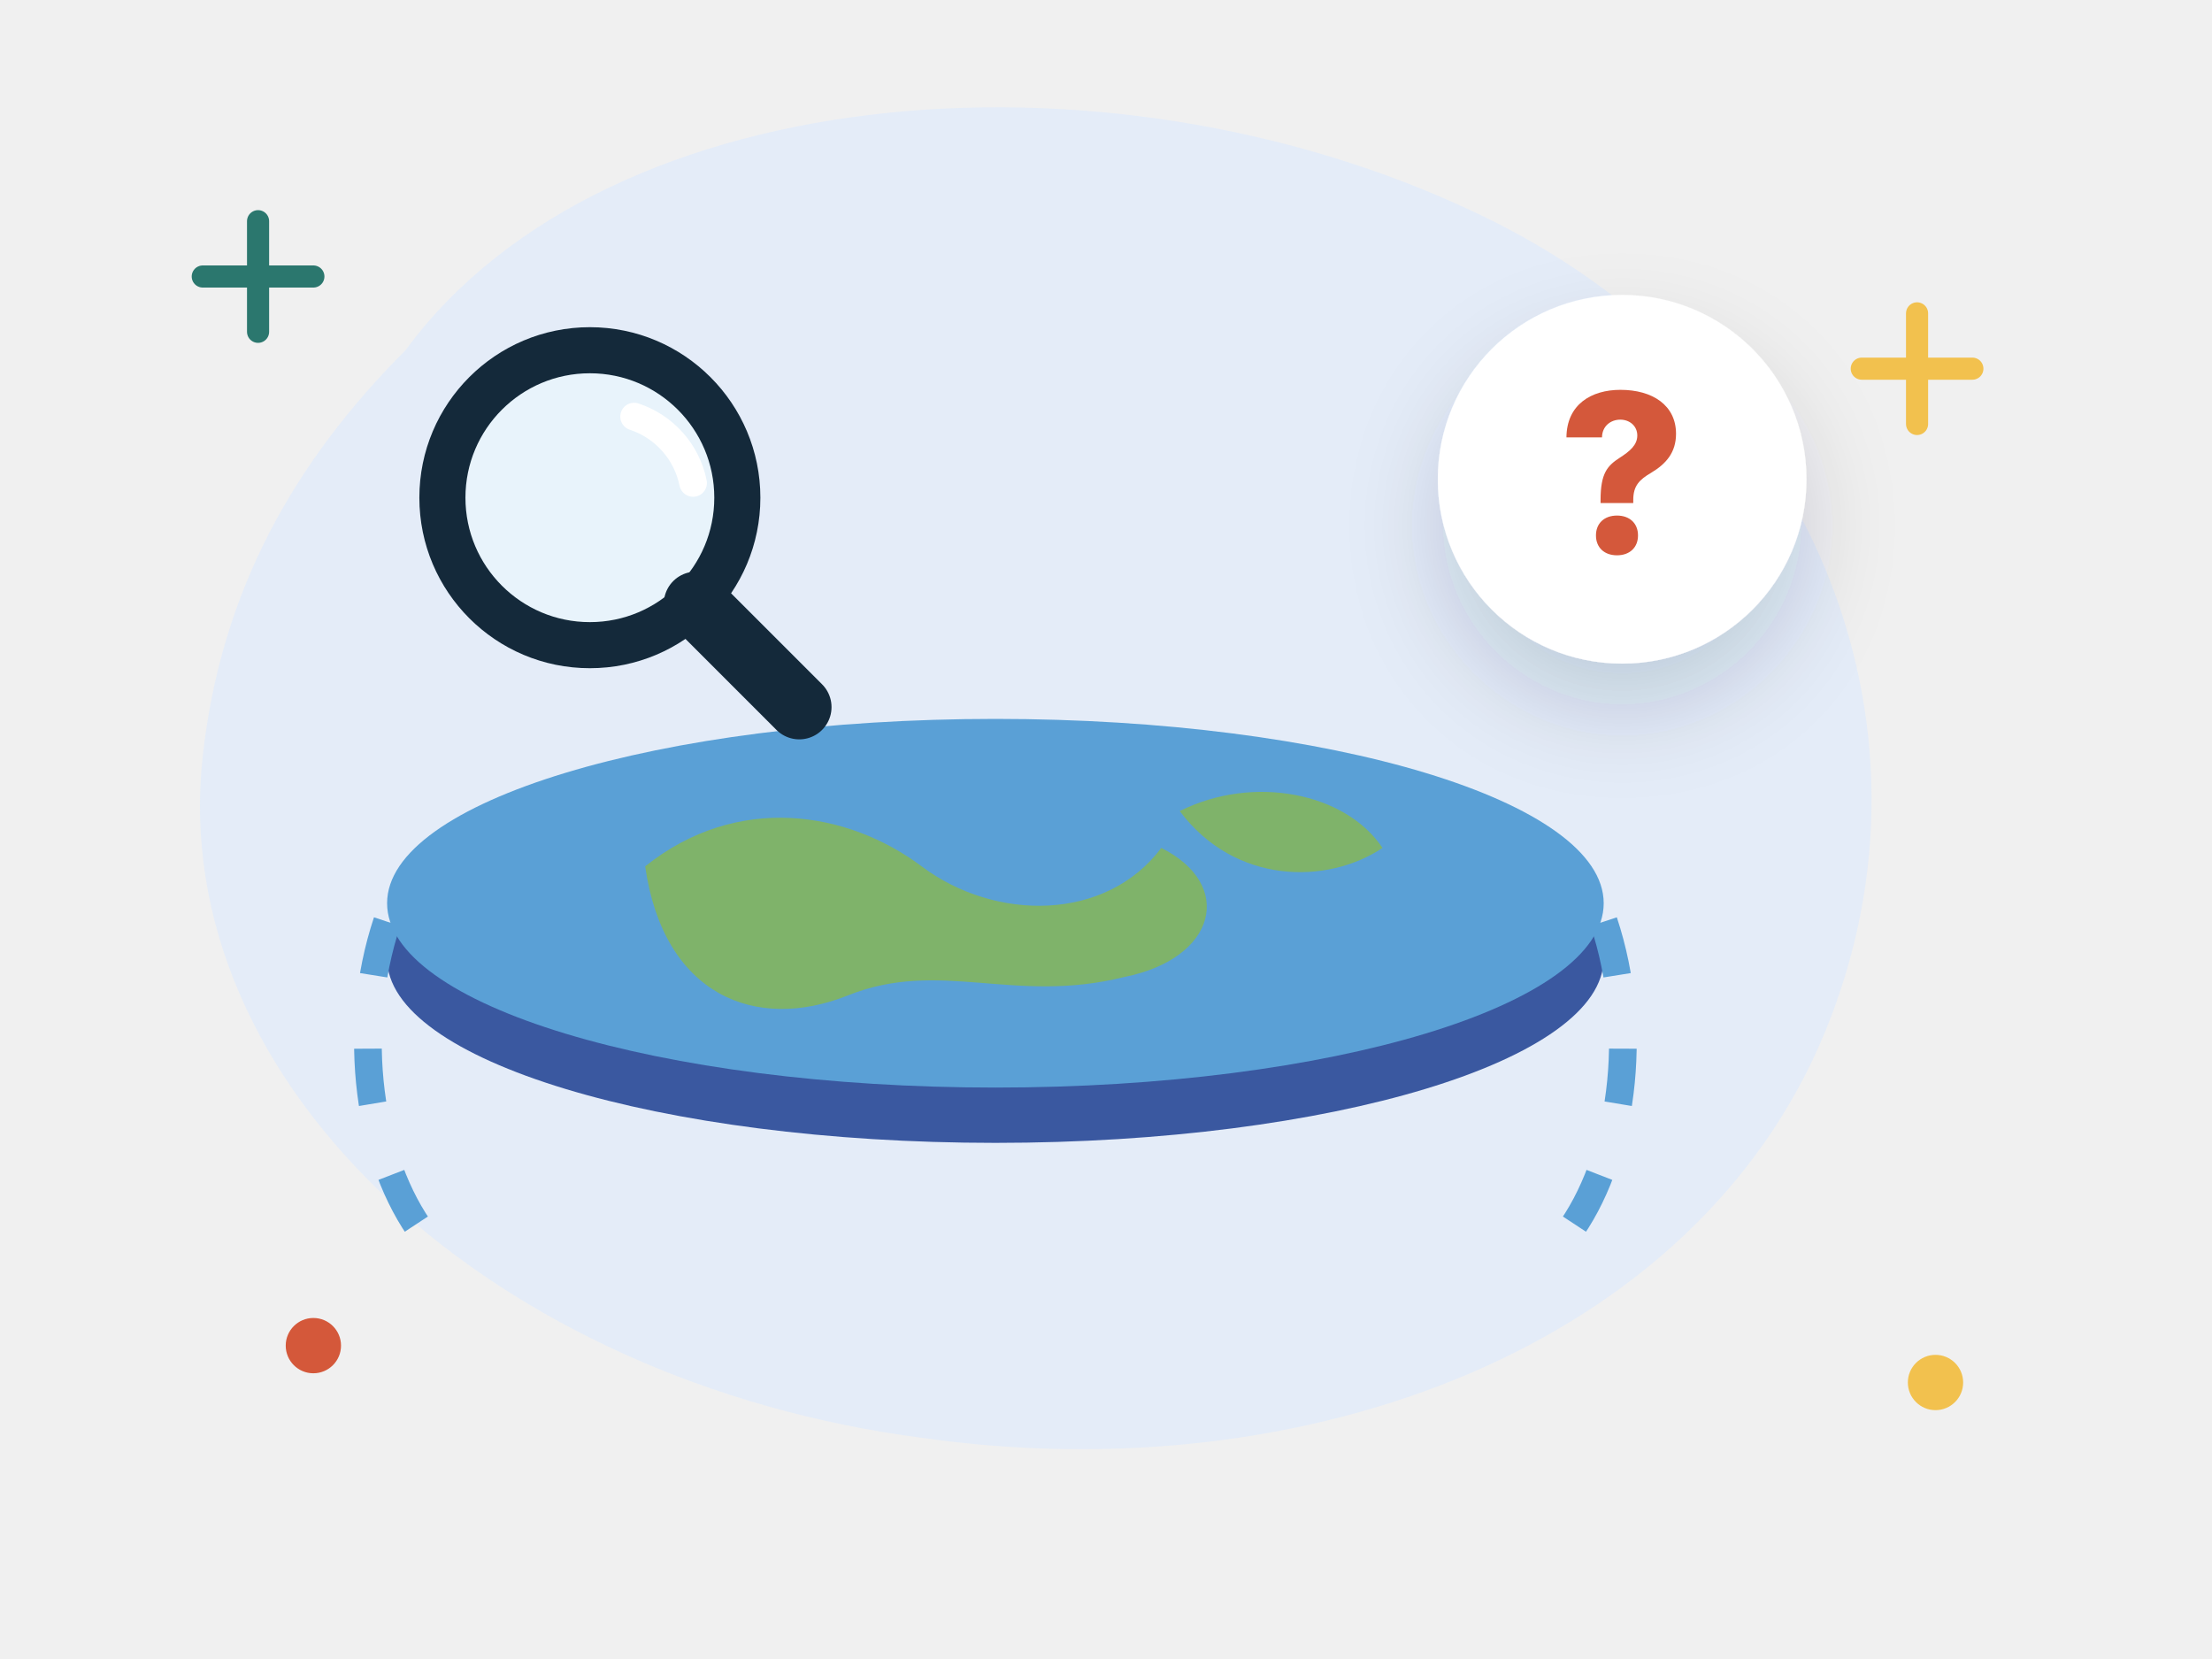
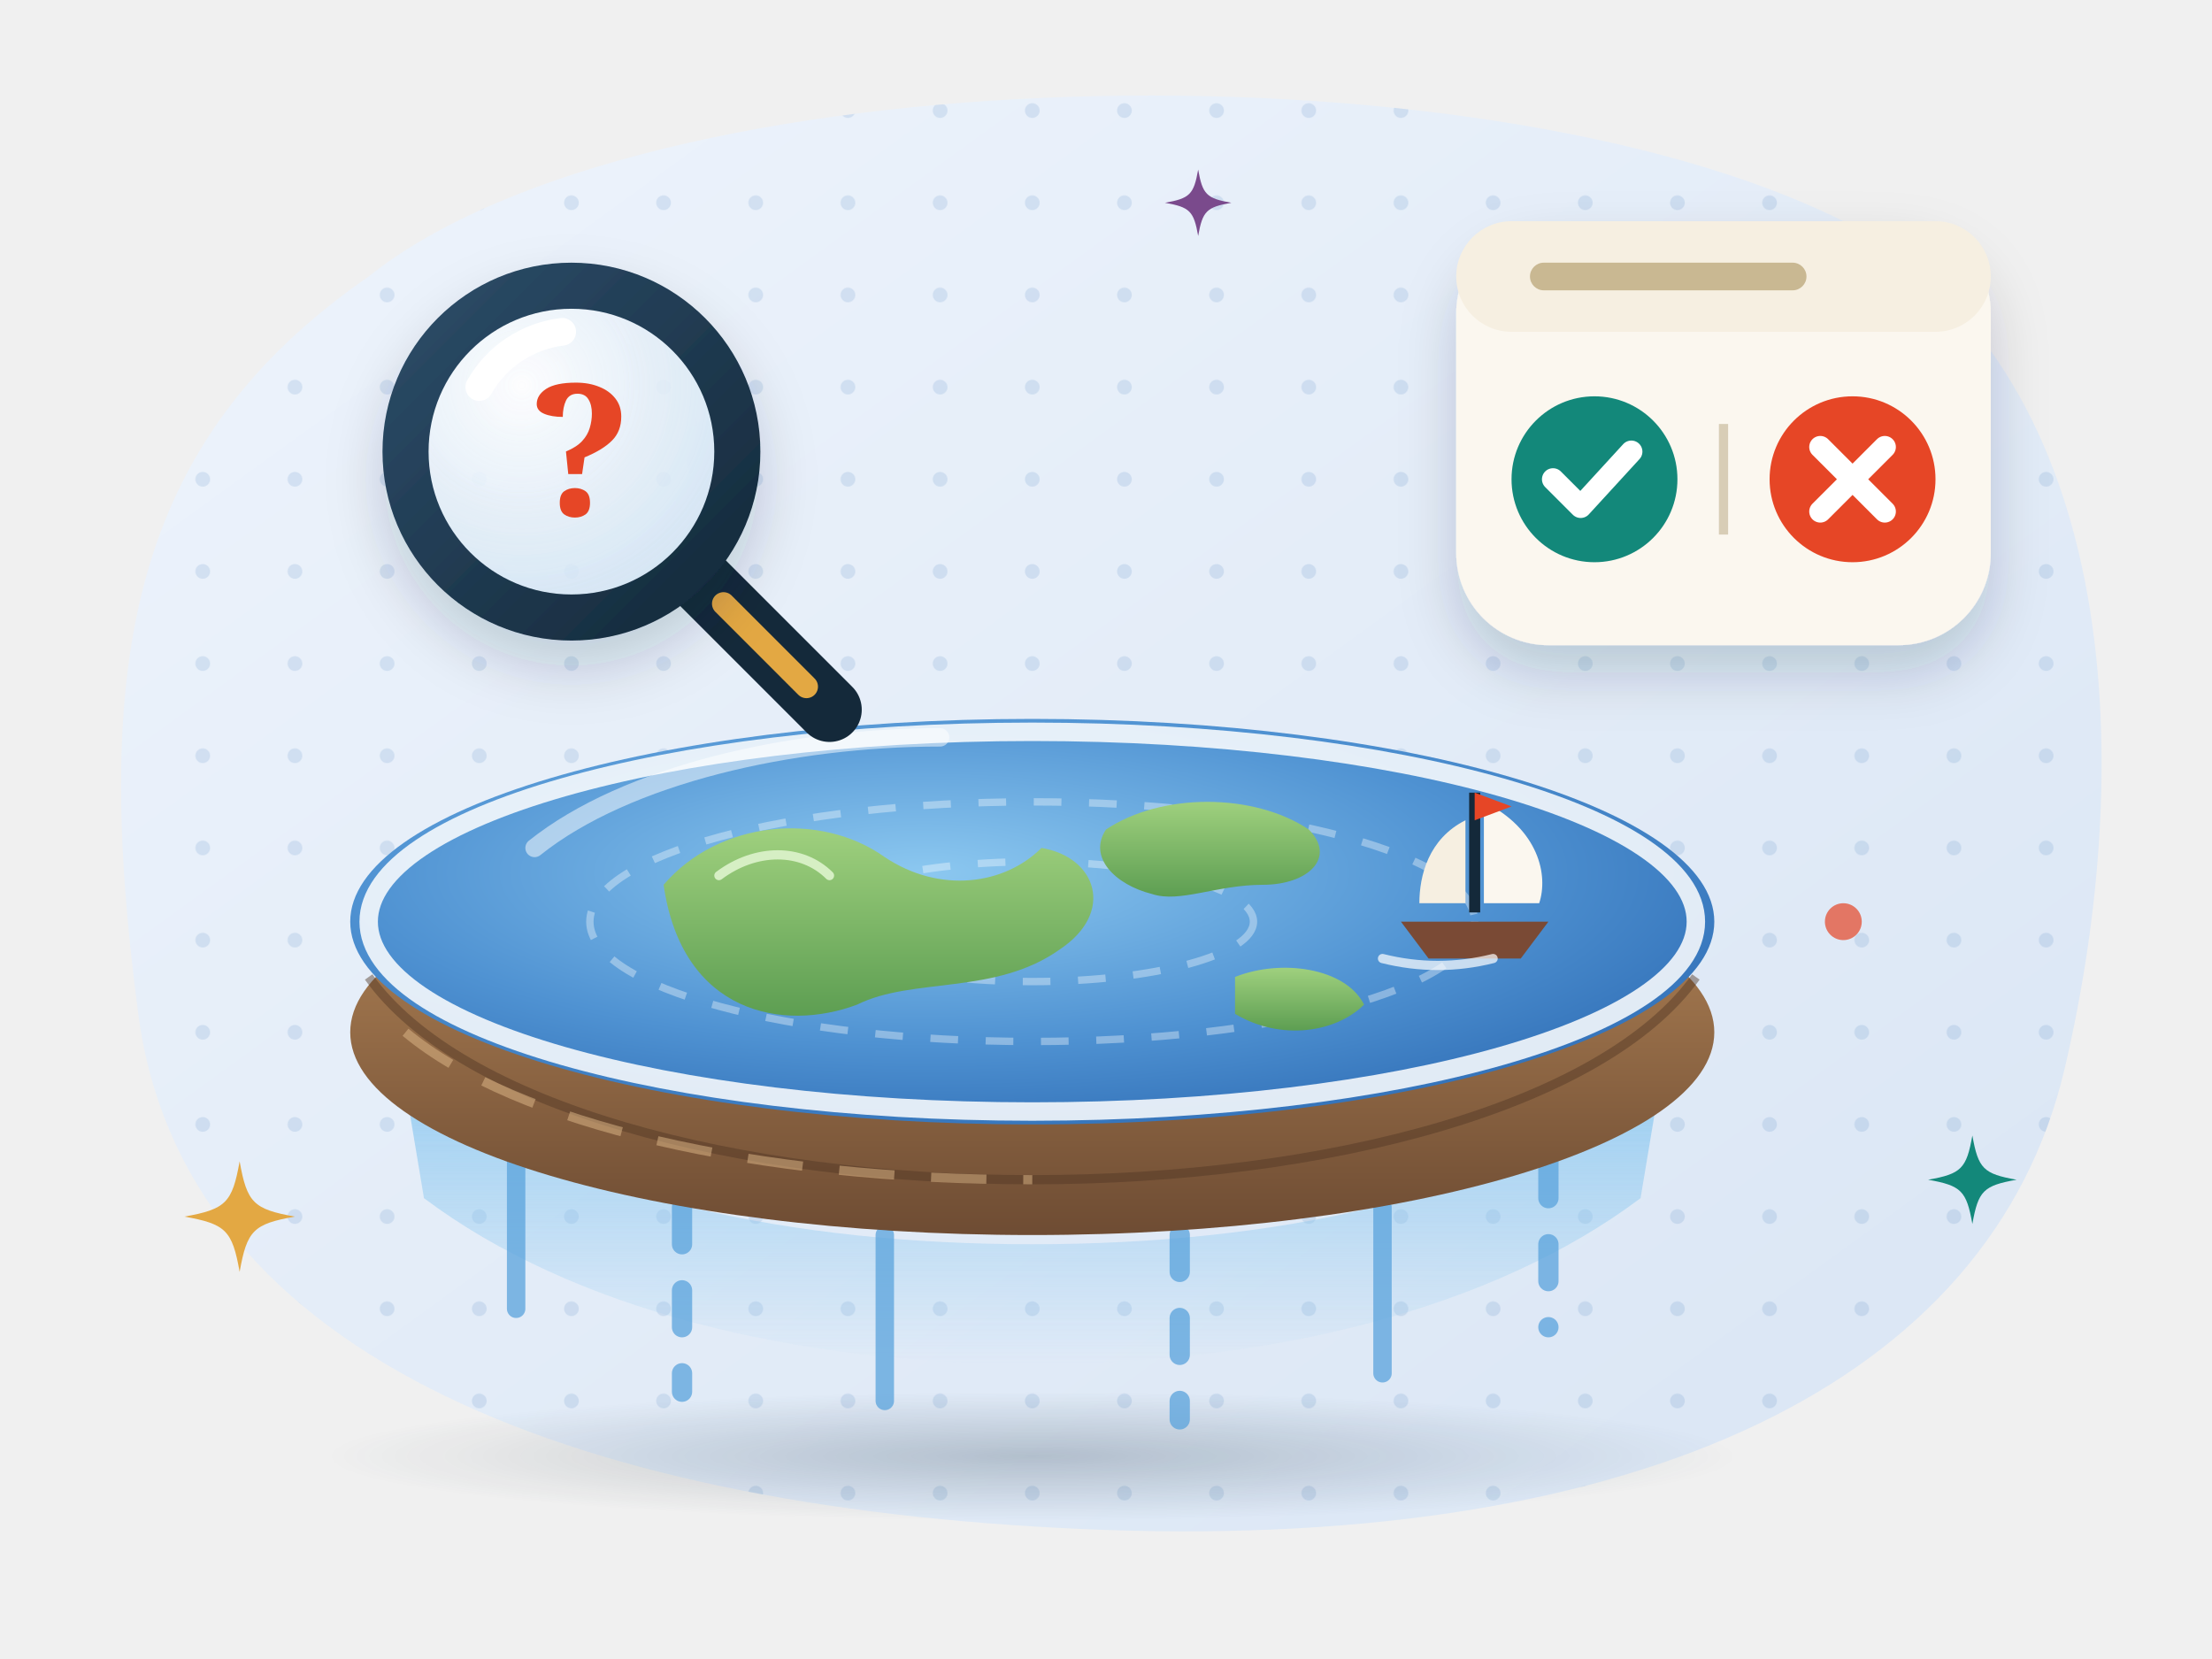
- <svg xmlns="http://www.w3.org/2000/svg" viewBox="0 0 240 180" fill="none" role="img" aria-label="A flat Earth on a disc with a question mark and a magnifying glass">
-   <style>.fl{animation:fl 5s ease-in-out infinite;transform-box:fill-box;transform-origin:center}.f2{animation-delay:-1.7s}.f3{animation-delay:-3.3s}
- .tw{animation:tw 2.8s ease-in-out infinite;transform-box:fill-box;transform-origin:center}.t2{animation-delay:-1.4s}.t3{animation-delay:-.7s}
- .sp{animation:sp 12s linear infinite;transform-box:fill-box;transform-origin:center}.pu{animation:pu 2.4s ease-in-out infinite;transform-box:fill-box;transform-origin:center}
- .dr{stroke-dasharray:6 8;animation:dr 1.6s linear infinite}.bl{animation:bl 4s infinite;transform-box:fill-box;transform-origin:center}
- .sw{animation:sw 3s ease-in-out infinite;transform-box:fill-box;transform-origin:bottom center}.wv{animation:wv 2.6s ease-out infinite;opacity:0;transform-box:fill-box;transform-origin:center}.w2{animation-delay:.85s}.w3{animation-delay:1.7s}
- .bar{animation:bar 1.4s ease-in-out infinite;transform-box:fill-box;transform-origin:bottom}.b2{animation-delay:-.4s}.b3{animation-delay:-.8s}.b4{animation-delay:-1.1s}
- .pb{animation:pb 6s ease-in-out infinite;transform-box:fill-box;transform-origin:left}.wr{stroke-dasharray:240;animation:wr 5s ease-in-out infinite}
- @keyframes fl{0%,100%{transform:translateY(0)}50%{transform:translateY(-6px)}}@keyframes tw{0%,100%{opacity:.3;transform:scale(.7)}50%{opacity:1;transform:scale(1.05)}}
- @keyframes sp{to{transform:rotate(360deg)}}@keyframes pu{0%,100%{transform:scale(1)}15%{transform:scale(1.1)}30%{transform:scale(1)}}
- @keyframes dr{to{stroke-dashoffset:-28}}@keyframes bl{0%,92%,100%{transform:scaleY(1)}95%{transform:scaleY(.1)}}@keyframes sw{50%{transform:rotate(5deg)}}
- @keyframes wv{0%{opacity:0;transform:scale(.6)}30%{opacity:.9}100%{opacity:0;transform:scale(1.4)}}@keyframes bar{0%,100%{transform:scaleY(.4)}50%{transform:scaleY(1)}}
- @keyframes pb{0%{transform:scaleX(.08)}60%,100%{transform:scaleX(1)}}@keyframes wr{0%{stroke-dashoffset:240}50%,100%{stroke-dashoffset:0}}
- @media (prefers-reduced-motion:reduce){*{animation:none!important}.wv{opacity:.6}}</style>
+ <svg xmlns="http://www.w3.org/2000/svg" viewBox="0 0 240 180" fill="none" role="img" aria-label="An old flat-Earth map: the Earth as a disc with oceans falling off the edge and a small ship, a magnifying glass checking it, and a card with a tick and a cross for sorting real past beliefs">
+   <style>
+ .fl{animation:fl 6s ease-in-out infinite;transform-box:fill-box;transform-origin:center}.f2{animation-delay:-2s}.f3{animation-delay:-4s}
+ .tw{animation:tw 3s ease-in-out infinite;transform-box:fill-box;transform-origin:center}.t2{animation-delay:-1s}.t3{animation-delay:-2s}
+ .wf{stroke-dasharray:4 5;animation:wf 1.2s linear infinite}
+ .sh{animation:sh 4s ease-in-out infinite;transform-box:fill-box;transform-origin:center bottom}
+ @keyframes fl{50%{transform:translateY(-4px)}}
+ @keyframes tw{0%,100%{opacity:.35;transform:scale(.6)}50%{opacity:1;transform:scale(1)}}
+ @keyframes wf{to{stroke-dashoffset:-18}}
+ @keyframes sh{50%{transform:rotate(-6deg) translateY(-1px)}}
+ @media (prefers-reduced-motion: reduce){*{animation:none !important}}
+ </style>
  <defs>
-     <filter id="s" x="-30%" y="-30%" width="160%" height="170%">
-       <feDropShadow dx="0" dy="5" stdDeviation="5" flood-color="#14293a" flood-opacity=".16" />
+     <linearGradient id="c1-bg" x1="0" y1="0" x2="1" y2="1">
+       <stop offset="0" stop-color="#eef4fc" />
+       <stop offset="1" stop-color="#d9e5f4" />
+     </linearGradient>
+     <pattern id="c1-dots" width="10" height="10" patternUnits="userSpaceOnUse">
+       <circle cx="2" cy="2" r=".8" fill="#2f6db5" opacity=".13" />
+     </pattern>
+     <radialGradient id="c1-sea" cx=".42" cy=".38" r=".7">
+       <stop offset="0" stop-color="#8cc8f0" />
+       <stop offset=".6" stop-color="#4f92d2" />
+       <stop offset="1" stop-color="#2f6db5" />
+     </radialGradient>
+     <linearGradient id="c1-rock" x1="0" y1="0" x2="0" y2="1">
+       <stop offset="0" stop-color="#b98a5a" />
+       <stop offset="1" stop-color="#6e4c33" />
+     </linearGradient>
+     <linearGradient id="c1-land" x1="0" y1="0" x2="0" y2="1">
+       <stop offset="0" stop-color="#9fd07e" />
+       <stop offset="1" stop-color="#5d9e52" />
+     </linearGradient>
+     <linearGradient id="c1-fall" x1="0" y1="0" x2="0" y2="1">
+       <stop offset="0" stop-color="#8cc8f0" />
+       <stop offset="1" stop-color="#8cc8f0" stop-opacity="0" />
+     </linearGradient>
+     <radialGradient id="c1-lens" cx=".35" cy=".3" r=".8">
+       <stop offset="0" stop-color="#ffffff" stop-opacity=".95" />
+       <stop offset="1" stop-color="#cfe4f6" stop-opacity=".75" />
+     </radialGradient>
+     <linearGradient id="c1-rim" x1="0" y1="0" x2="1" y2="1">
+       <stop offset="0" stop-color="#2c4c68" />
+       <stop offset="1" stop-color="#14293a" />
+     </linearGradient>
+     <radialGradient id="c1-gs" cx=".5" cy=".5" r=".5">
+       <stop offset="0" stop-color="#14293a" stop-opacity=".22" />
+       <stop offset="1" stop-color="#14293a" stop-opacity="0" />
+     </radialGradient>
+     <filter id="c1-sh" x="-30%" y="-30%" width="160%" height="170%">
+       <feDropShadow dx="0" dy="3" stdDeviation="3" flood-color="#14293a" flood-opacity=".18" />
    </filter>
-     <linearGradient id="gl" x1="0" y1="0" x2="0" y2="1">
-       <stop offset="0" stop-color="#fff" stop-opacity=".55" />
-       <stop offset="1" stop-color="#fff" stop-opacity="0" />
-     </linearGradient>
+     <path id="c1-st" d="M0-6C.8-1.5 1.5-.8 6 0 1.5.8.8 1.5 0 6-.8 1.5-1.5.8-6 0-1.5-.8-.8-1.5 0-6z" />
  </defs>
-   <path transform="translate(0 0) scale(1 1)" d="M44 38c22-30 78-34 118-14 34 17 50 54 36 88-14 34-56 50-98 44C54 150 18 118 22 82c2-18 10-32 22-44z" fill="#e4ecf8" />
-   <path class="tw" d="M22 30h12m-6-6v12" stroke="#2b776e" stroke-width="2.4" stroke-linecap="round" />
-   <circle class="tw t2" cx="210" cy="150" r="3" fill="#f2c14e" />
-   <path class="tw t3" d="M202 40h12m-6-6v12" stroke="#f2c14e" stroke-width="2.4" stroke-linecap="round" />
-   <circle class="tw" cx="34" cy="146" r="3" fill="#d4583a" />
+   <path d="M40 30C70 6 160 4 200 24c30 16 32 58 24 92-8 34-46 52-104 50C64 164 20 148 15 110 10 72 14 48 40 30z" fill="url(#c1-bg)" />
+   <path d="M40 30C70 6 160 4 200 24c30 16 32 58 24 92-8 34-46 52-104 50C64 164 20 148 15 110 10 72 14 48 40 30z" fill="url(#c1-dots)" />
+   <g transform="translate(26 132)">
+     <use href="#c1-st" class="tw" fill="#e3a843" />
+   </g>
+   <g transform="translate(214 128)">
+     <use href="#c1-st" class="tw t2" fill="#13887a" transform="scale(.8)" />
+   </g>
+   <g transform="translate(130 22)">
+     <use href="#c1-st" class="tw t3" fill="#7a4a8c" transform="scale(.6)" />
+   </g>
+   <circle cx="200" cy="100" r="2" fill="#e64626" opacity=".7" />
+   <ellipse cx="112" cy="158" rx="76" ry="7" fill="url(#c1-gs)" />
  <g class="fl">
-     <ellipse cx="108" cy="104" rx="66" ry="20" fill="#3a58a0" />
-     <ellipse cx="108" cy="98" rx="66" ry="20" fill="#5aa0d6" />
-     <path d="M70 94c10-8 22-6 30 0s20 6 26-2c8 4 6 12-4 14-12 3-20-2-30 2s-20 0-22-14z" fill="#7fb36a" />
-     <path d="M128 88c8-4 18-2 22 4-6 4-16 4-22-4z" fill="#7fb36a" />
-     <path d="M42 100c-4 12-2 26 4 34M174 100c4 12 2 26-4 34" stroke="#5aa0d6" stroke-width="3" stroke-dasharray="3 5" class="dr" />
+     <path d="M44 118c18 12 42 17 68 17s50-5 68-17l-2 12c-16 12-40 18-66 18s-50-6-66-18z" fill="url(#c1-fall)" opacity=".8" />
+     <g stroke-linecap="round" fill="none" stroke="#5aa3dc" opacity=".75">
+       <path d="M56 126v16" stroke-width="2" />
+       <path class="wf" d="M74 131v20" stroke-width="2.2" />
+       <path d="M96 134v18" stroke-width="2" />
+       <path class="wf" d="M128 134v20" stroke-width="2.2" />
+       <path d="M150 131v18" stroke-width="2" />
+       <path class="wf" d="M168 126v18" stroke-width="2.2" />
+     </g>
+     <ellipse cx="112" cy="112" rx="74" ry="22" fill="url(#c1-rock)" />
+     <path d="M40 106c10 14 40 22 72 22s62-8 72-22" stroke="#4f3624" stroke-width="1" opacity=".45" />
+     <path d="M44 112c12 10 38 16 68 16" stroke="#e0b98a" stroke-width="1" opacity=".5" stroke-dasharray="6 4" />
+     <ellipse cx="112" cy="100" rx="74" ry="22" fill="url(#c1-sea)" />
+     <ellipse cx="112" cy="100" rx="72" ry="20.6" stroke="#ffffff" stroke-width="2" opacity=".85" />
+     <ellipse cx="112" cy="100" rx="48" ry="13" stroke="#ffffff" stroke-width=".8" opacity=".35" stroke-dasharray="3 3" />
+     <ellipse cx="112" cy="100" rx="24" ry="6.5" stroke="#ffffff" stroke-width=".8" opacity=".35" stroke-dasharray="3 3" />
+     <path d="M72 96c6-7 17-8 24-3 6 4 13 3 17-1 6 1 8 7 2 11-7 5-16 3-22 6-8 3-19 1-21-13z" fill="url(#c1-land)" />
+     <path d="M120 90c6-4 16-4 22 0 3 3 0 6-5 6-5 0-9 2-12 1-4-1-7-4-5-7z" fill="url(#c1-land)" />
+     <path d="M134 106c5-2 12-1 14 3-3 3-9 4-14 1z" fill="url(#c1-land)" />
+     <path d="M78 95c4-3 9-3 12 0" stroke="#d6efc4" stroke-width="1" stroke-linecap="round" />
+     <g transform="translate(160 100)">
+       <g class="sh">
+         <path d="M-8 0h16l-3 4h-10z" fill="#7a4a35" />
+         <path d="M0-1v-13" stroke="#14293a" stroke-width="1.2" />
+         <path d="M1-13c6 3 7 8 6 11h-6z" fill="#fbf7ef" />
+         <path d="M-1-11c-4 2-5 6-5 9h5z" fill="#f6efe1" />
+         <path d="M0-14l4 1.5-4 1.5z" fill="#e64626" />
+       </g>
+     </g>
+     <path d="M150 104c4 1 8 1 12 0" stroke="#ffffff" stroke-width="1" stroke-linecap="round" opacity=".7" />
+     <path d="M58 92c10-8 28-12 44-12" stroke="#ffffff" stroke-width="2" stroke-linecap="round" opacity=".5" />
  </g>
-   <g class="fl f2" filter="url(#s)">
-     <circle cx="176" cy="52" r="20" fill="#fff" />
-     <text x="176" y="60" font-family="Inter, Arial, sans-serif" font-size="24" font-weight="800" fill="#d4583a" text-anchor="middle">?</text>
+   <g class="fl f3">
+     <path d="M76 63l14 14" stroke="#14293a" stroke-width="7" stroke-linecap="round" />
+     <path d="M78.5 65.5l9 9" stroke="#e3a843" stroke-width="2.5" stroke-linecap="round" />
+     <circle cx="62" cy="49" r="18" fill="url(#c1-lens)" stroke="url(#c1-rim)" stroke-width="5" filter="url(#c1-sh)" />
+     <path d="M52 42a12 12 0 0 1 9-6" stroke="#ffffff" stroke-width="3" stroke-linecap="round" />
+     <text x="63" y="56" font-family="Georgia, serif" font-size="20" font-weight="700" fill="#e64626" text-anchor="middle">?</text>
  </g>
-   <g transform="translate(64 54)">
-     <g class="fl f3">
-       <circle r="16" fill="#e8f3fb" stroke="#14293a" stroke-width="5" />
-       <path d="M4.8 -8.8a9.6 9.6 0 0 1 6.4 7.2" stroke="#fff" stroke-width="3" stroke-linecap="round" />
-       <path d="M11.52 11.52l11.2 11.2" stroke="#14293a" stroke-width="7" stroke-linecap="round" />
+   <g class="fl f2">
+     <g filter="url(#c1-sh)">
+       <rect x="158" y="24" width="58" height="46" rx="10" fill="#fbf7ef" />
    </g>
+     <rect x="158" y="24" width="58" height="12" rx="6" fill="#f6efe1" />
+     <rect x="166" y="28.5" width="30" height="3" rx="1.5" fill="#c9b892" />
+     <circle cx="173" cy="52" r="9" fill="#13887a" />
+     <path d="M168.5 52l3 3 5.5-6" stroke="#ffffff" stroke-width="2.4" stroke-linecap="round" stroke-linejoin="round" />
+     <circle cx="201" cy="52" r="9" fill="#e64626" />
+     <path d="M197.5 48.5l7 7m0-7l-7 7" stroke="#ffffff" stroke-width="2.4" stroke-linecap="round" />
+     <path d="M187 46v12" stroke="#d8cdb6" stroke-width="1" />
  </g>
</svg>
